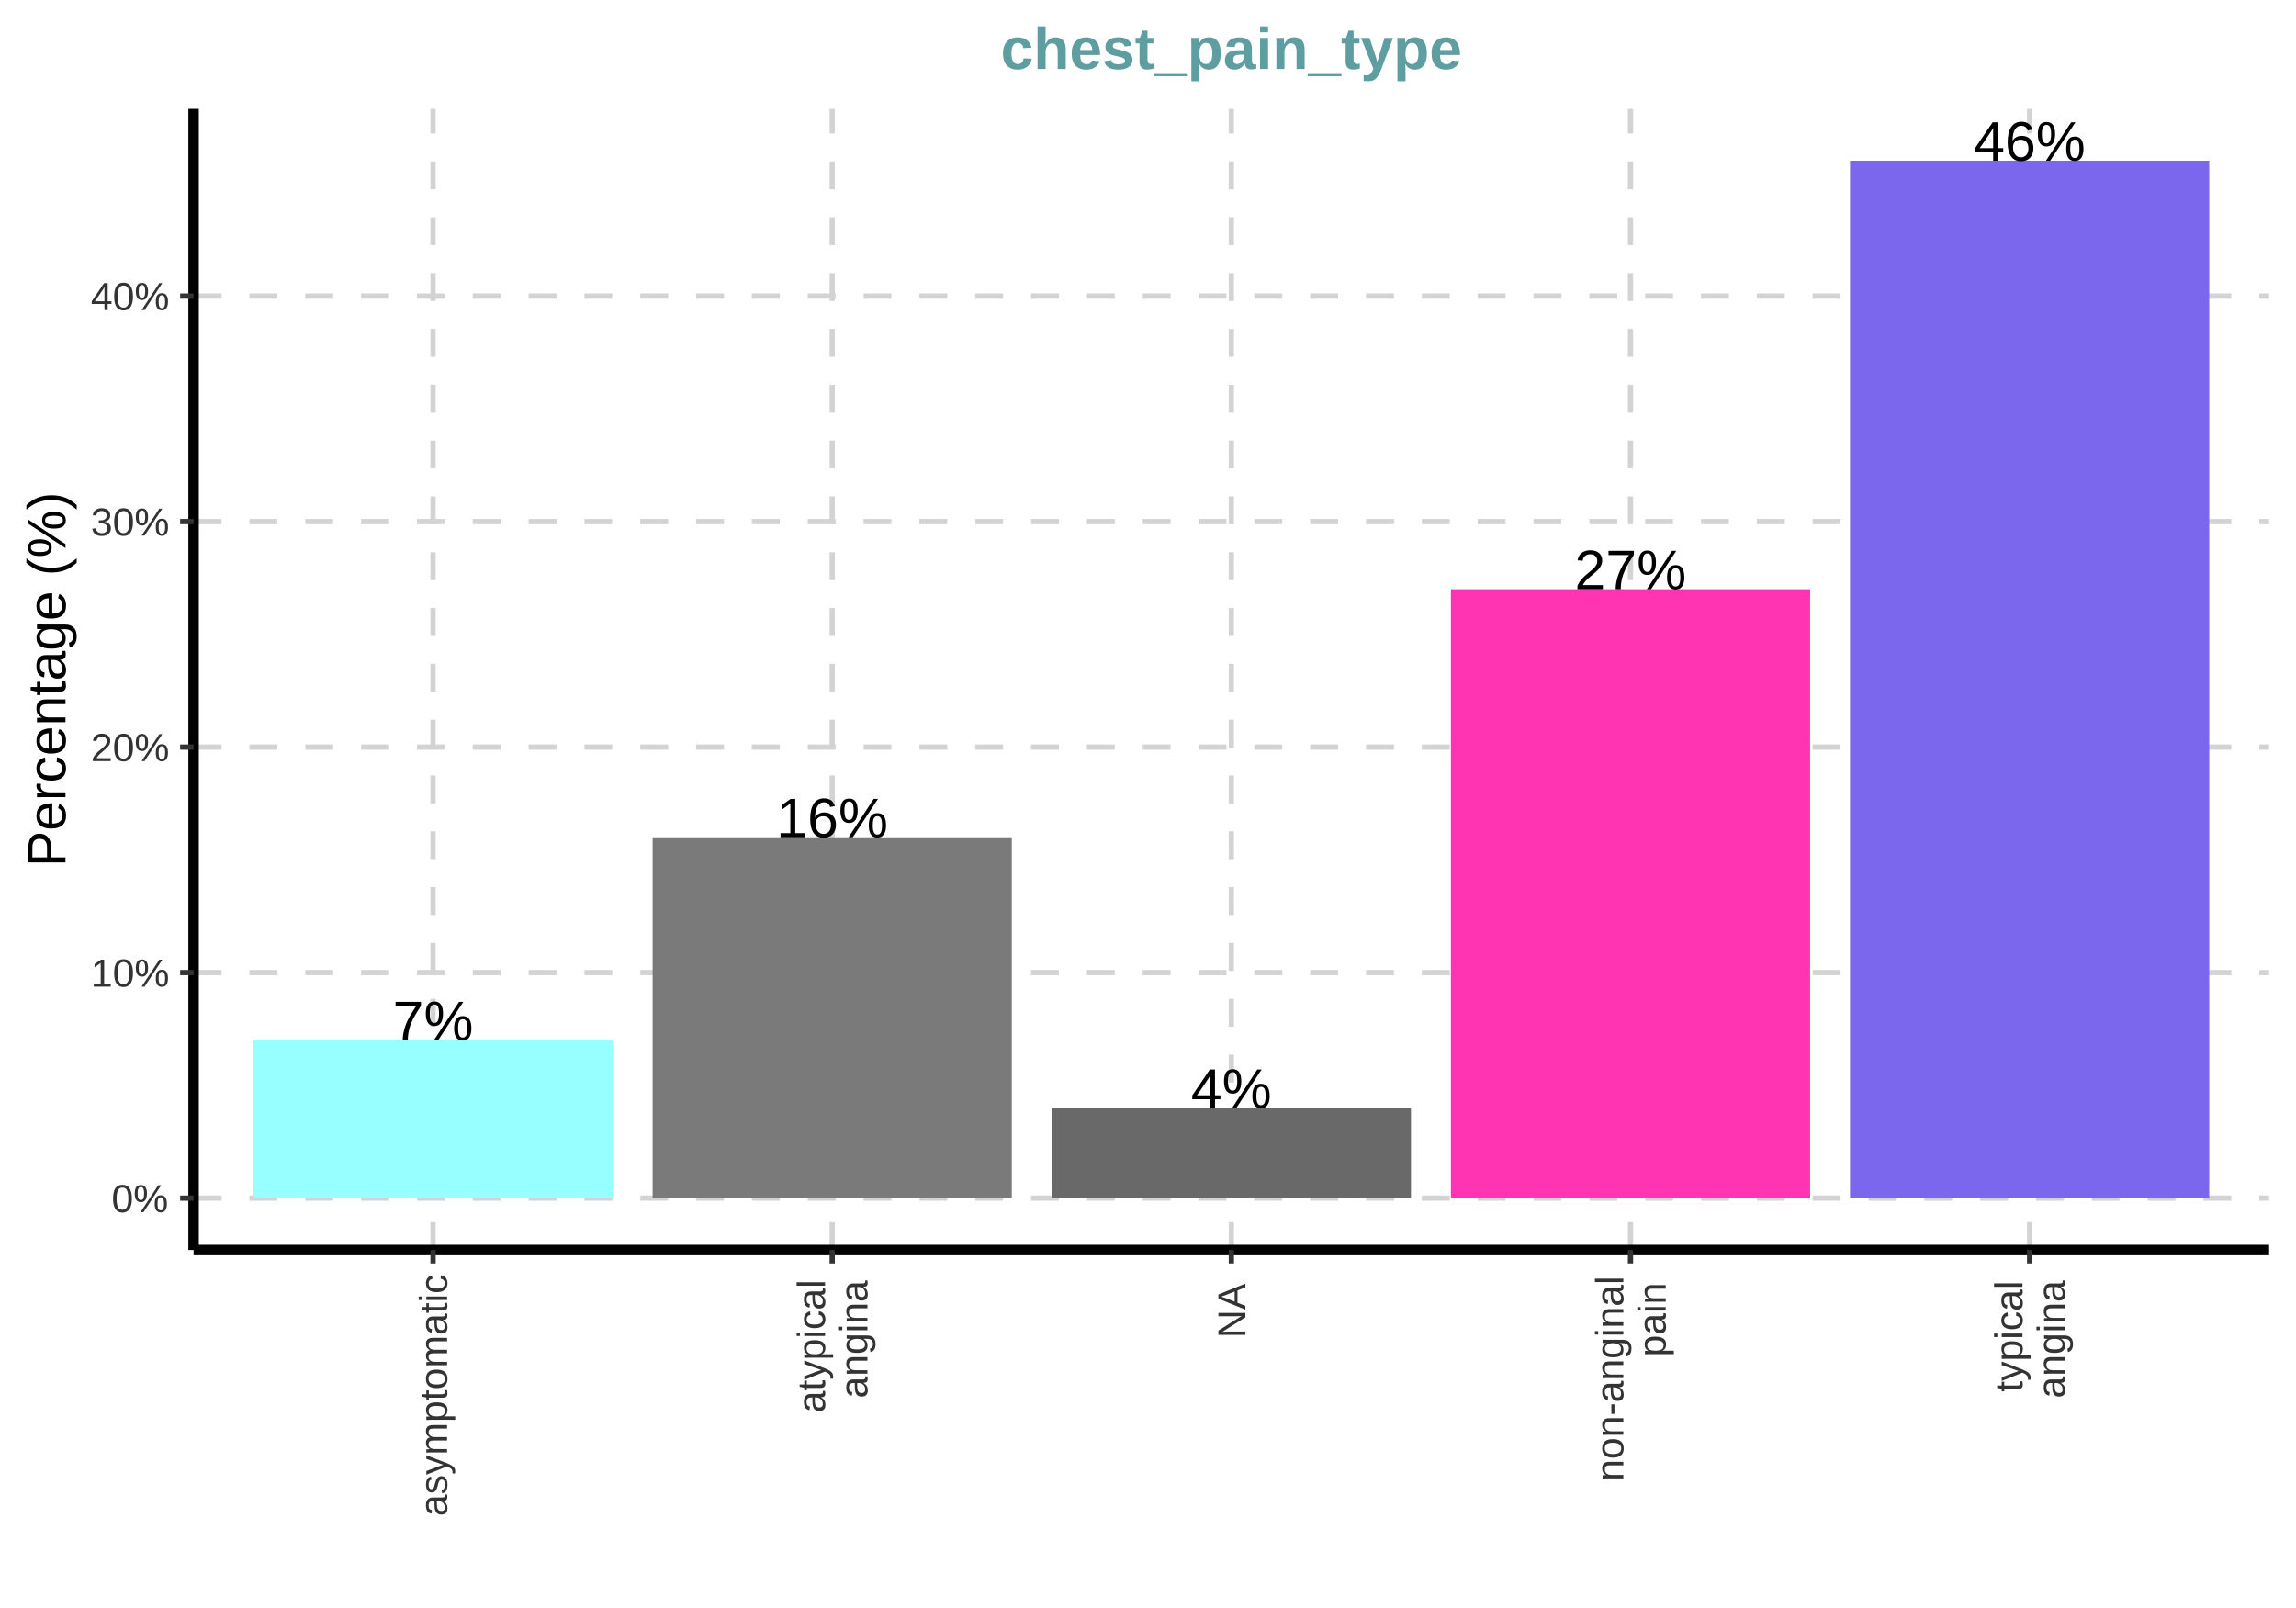
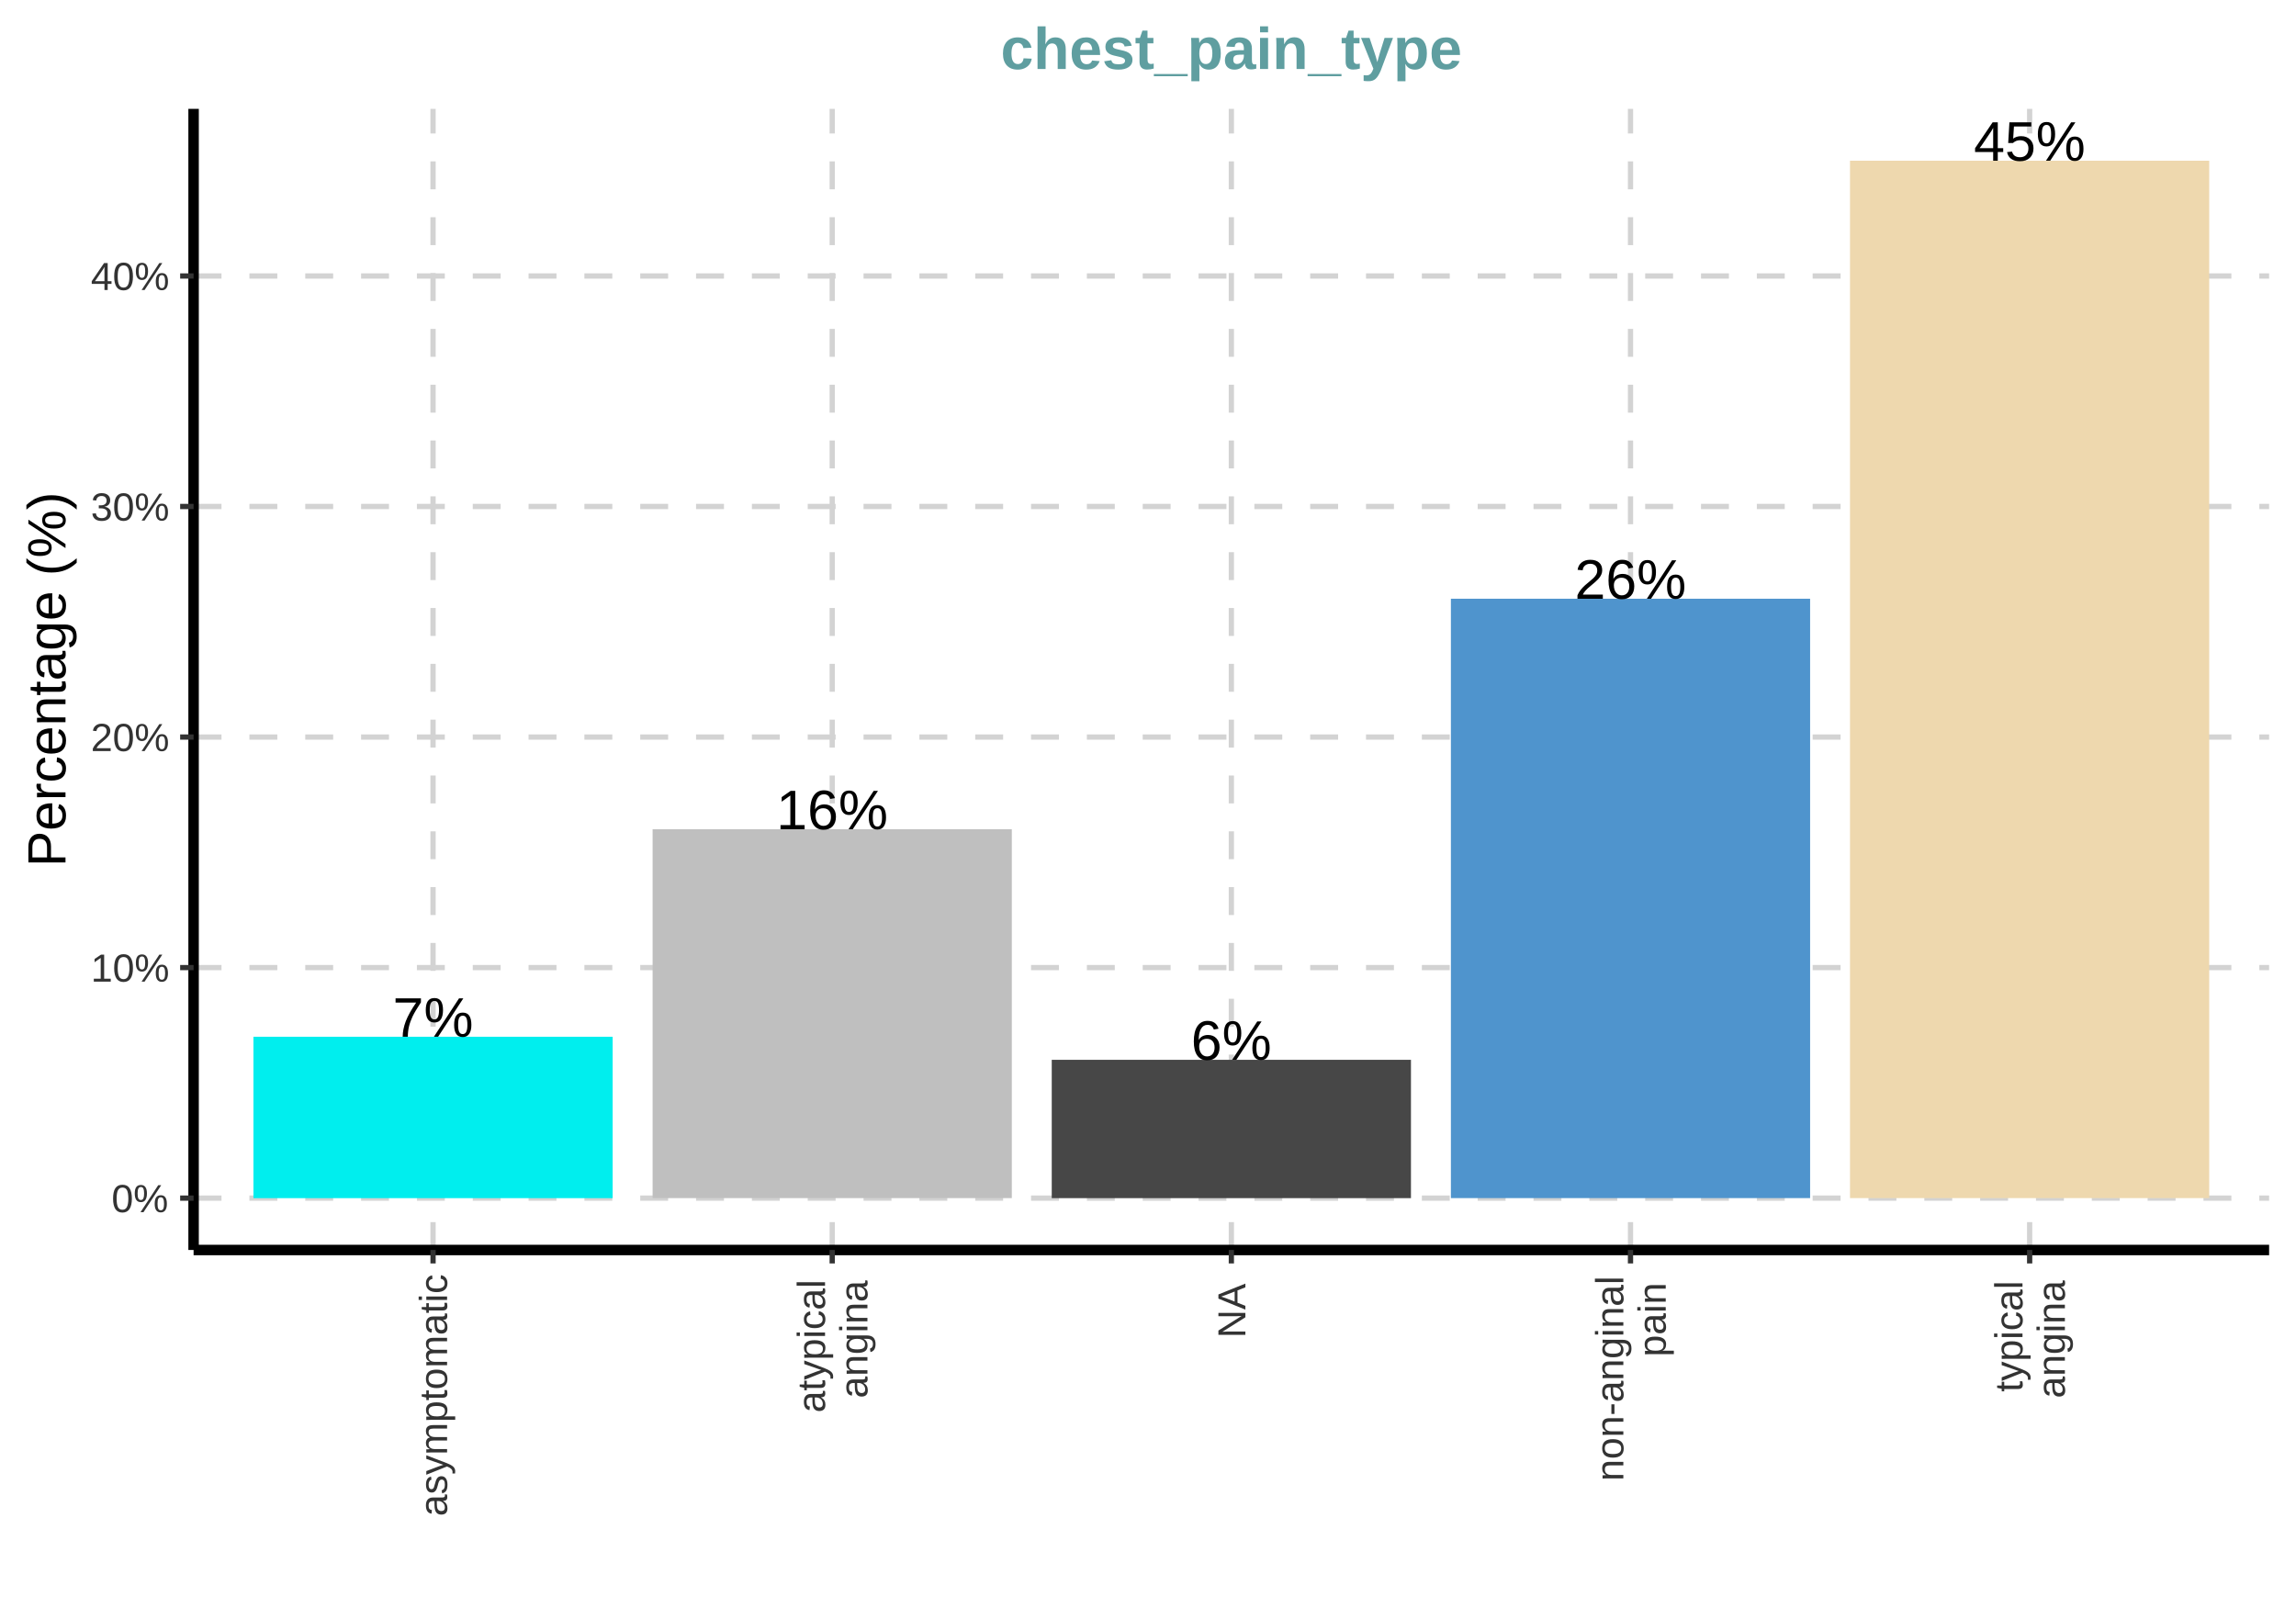
<svg xmlns="http://www.w3.org/2000/svg" viewBox="0 0 468.00 327.60">
  <defs>
    <style type="text/css">
    line, polyline, polygon, path, rect, circle {
      fill: none;
      stroke: #000000;
      stroke-linecap: round;
      stroke-linejoin: round;
      stroke-miterlimit: 10.00;
    }
  </style>
  </defs>
  <rect width="100%" height="100%" style="stroke: none; fill: none;" />
  <rect x="0.00" y="0.00" width="468.00" height="327.60" style="stroke-width: 1.07; stroke: #FFFFFF; fill: #FFFFFF;" />
  <defs>
    <clipPath id="cpMzkuNDZ8NDYyLjUyfDI1NC44MXwyMi4xOQ==">
      <rect x="39.46" y="22.19" width="423.06" height="232.62" />
    </clipPath>
  </defs>
  <polyline points="39.46,244.23 462.52,244.23 " style="stroke-width: 1.07; stroke: #D3D3D3; stroke-dasharray: 5.69,5.69; stroke-linecap: butt;" clip-path="url(#cpMzkuNDZ8NDYyLjUyfDI1NC44MXwyMi4xOQ==)" />
-   <polyline points="39.46,198.26 462.52,198.26 " style="stroke-width: 1.07; stroke: #D3D3D3; stroke-dasharray: 5.69,5.69; stroke-linecap: butt;" clip-path="url(#cpMzkuNDZ8NDYyLjUyfDI1NC44MXwyMi4xOQ==)" />
-   <polyline points="39.46,152.29 462.52,152.29 " style="stroke-width: 1.07; stroke: #D3D3D3; stroke-dasharray: 5.69,5.69; stroke-linecap: butt;" clip-path="url(#cpMzkuNDZ8NDYyLjUyfDI1NC44MXwyMi4xOQ==)" />
-   <polyline points="39.46,106.32 462.52,106.32 " style="stroke-width: 1.07; stroke: #D3D3D3; stroke-dasharray: 5.69,5.69; stroke-linecap: butt;" clip-path="url(#cpMzkuNDZ8NDYyLjUyfDI1NC44MXwyMi4xOQ==)" />
-   <polyline points="39.46,60.35 462.52,60.35 " style="stroke-width: 1.07; stroke: #D3D3D3; stroke-dasharray: 5.69,5.69; stroke-linecap: butt;" clip-path="url(#cpMzkuNDZ8NDYyLjUyfDI1NC44MXwyMi4xOQ==)" />
+   <polyline points="39.46,197.24 462.52,197.24 " style="stroke-width: 1.07; stroke: #D3D3D3; stroke-dasharray: 5.69,5.69; stroke-linecap: butt;" clip-path="url(#cpMzkuNDZ8NDYyLjUyfDI1NC44MXwyMi4xOQ==)" />
+   <polyline points="39.46,150.25 462.52,150.25 " style="stroke-width: 1.07; stroke: #D3D3D3; stroke-dasharray: 5.69,5.69; stroke-linecap: butt;" clip-path="url(#cpMzkuNDZ8NDYyLjUyfDI1NC44MXwyMi4xOQ==)" />
+   <polyline points="39.46,103.25 462.52,103.25 " style="stroke-width: 1.07; stroke: #D3D3D3; stroke-dasharray: 5.69,5.69; stroke-linecap: butt;" clip-path="url(#cpMzkuNDZ8NDYyLjUyfDI1NC44MXwyMi4xOQ==)" />
+   <polyline points="39.46,56.26 462.52,56.26 " style="stroke-width: 1.07; stroke: #D3D3D3; stroke-dasharray: 5.69,5.69; stroke-linecap: butt;" clip-path="url(#cpMzkuNDZ8NDYyLjUyfDI1NC44MXwyMi4xOQ==)" />
  <polyline points="88.27,254.81 88.27,22.19 " style="stroke-width: 1.07; stroke: #D3D3D3; stroke-dasharray: 5.69,5.69; stroke-linecap: butt;" clip-path="url(#cpMzkuNDZ8NDYyLjUyfDI1NC44MXwyMi4xOQ==)" />
  <polyline points="169.63,254.81 169.63,22.19 " style="stroke-width: 1.07; stroke: #D3D3D3; stroke-dasharray: 5.69,5.69; stroke-linecap: butt;" clip-path="url(#cpMzkuNDZ8NDYyLjUyfDI1NC44MXwyMi4xOQ==)" />
  <polyline points="250.99,254.81 250.99,22.19 " style="stroke-width: 1.07; stroke: #D3D3D3; stroke-dasharray: 5.69,5.69; stroke-linecap: butt;" clip-path="url(#cpMzkuNDZ8NDYyLjUyfDI1NC44MXwyMi4xOQ==)" />
  <polyline points="332.35,254.81 332.35,22.19 " style="stroke-width: 1.07; stroke: #D3D3D3; stroke-dasharray: 5.69,5.69; stroke-linecap: butt;" clip-path="url(#cpMzkuNDZ8NDYyLjUyfDI1NC44MXwyMi4xOQ==)" />
  <polyline points="413.71,254.81 413.71,22.19 " style="stroke-width: 1.07; stroke: #D3D3D3; stroke-dasharray: 5.69,5.69; stroke-linecap: butt;" clip-path="url(#cpMzkuNDZ8NDYyLjUyfDI1NC44MXwyMi4xOQ==)" />
-   <rect x="51.66" y="212.05" width="73.22" height="32.18" style="stroke-width: 1.07; stroke: none; stroke-linecap: square; stroke-linejoin: miter; fill: #97FFFF;" clip-path="url(#cpMzkuNDZ8NDYyLjUyfDI1NC44MXwyMi4xOQ==)" />
-   <rect x="133.02" y="170.68" width="73.22" height="73.56" style="stroke-width: 1.07; stroke: none; stroke-linecap: square; stroke-linejoin: miter; fill: #7A7A7A;" clip-path="url(#cpMzkuNDZ8NDYyLjUyfDI1NC44MXwyMi4xOQ==)" />
-   <rect x="214.38" y="225.85" width="73.22" height="18.39" style="stroke-width: 1.07; stroke: none; stroke-linecap: square; stroke-linejoin: miter; fill: #696969;" clip-path="url(#cpMzkuNDZ8NDYyLjUyfDI1NC44MXwyMi4xOQ==)" />
-   <rect x="295.74" y="120.11" width="73.22" height="124.12" style="stroke-width: 1.07; stroke: none; stroke-linecap: square; stroke-linejoin: miter; fill: #FF34B3;" clip-path="url(#cpMzkuNDZ8NDYyLjUyfDI1NC44MXwyMi4xOQ==)" />
-   <rect x="377.09" y="32.76" width="73.22" height="211.47" style="stroke-width: 1.07; stroke: none; stroke-linecap: square; stroke-linejoin: miter; fill: #7A67EE;" clip-path="url(#cpMzkuNDZ8NDYyLjUyfDI1NC44MXwyMi4xOQ==)" />
+   <rect x="51.66" y="211.34" width="73.22" height="32.90" style="stroke-width: 1.07; stroke: none; stroke-linecap: square; stroke-linejoin: miter; fill: #00EEEE;" clip-path="url(#cpMzkuNDZ8NDYyLjUyfDI1NC44MXwyMi4xOQ==)" />
+   <rect x="133.02" y="169.04" width="73.22" height="75.19" style="stroke-width: 1.07; stroke: none; stroke-linecap: square; stroke-linejoin: miter; fill: #BFBFBF;" clip-path="url(#cpMzkuNDZ8NDYyLjUyfDI1NC44MXwyMi4xOQ==)" />
+   <rect x="214.38" y="216.04" width="73.22" height="28.20" style="stroke-width: 1.07; stroke: none; stroke-linecap: square; stroke-linejoin: miter; fill: #474747;" clip-path="url(#cpMzkuNDZ8NDYyLjUyfDI1NC44MXwyMi4xOQ==)" />
+   <rect x="295.74" y="122.05" width="73.22" height="122.18" style="stroke-width: 1.07; stroke: none; stroke-linecap: square; stroke-linejoin: miter; fill: #4F94CD;" clip-path="url(#cpMzkuNDZ8NDYyLjUyfDI1NC44MXwyMi4xOQ==)" />
+   <rect x="377.09" y="32.76" width="73.22" height="211.47" style="stroke-width: 1.07; stroke: none; stroke-linecap: square; stroke-linejoin: miter; fill: #EED8AE;" clip-path="url(#cpMzkuNDZ8NDYyLjUyfDI1NC44MXwyMi4xOQ==)" />
  <g clip-path="url(#cpMzkuNDZ8NDYyLjUyfDI1NC44MXwyMi4xOQ==)">
-     <text x="80.05" y="212.05" style="font-size: 11.38px; font-family: Arial;" textLength="16.45px" lengthAdjust="spacingAndGlyphs">7%</text>
+     <text x="80.05" y="211.34" style="font-size: 11.38px; font-family: Arial;" textLength="16.45px" lengthAdjust="spacingAndGlyphs">7%</text>
  </g>
  <g clip-path="url(#cpMzkuNDZ8NDYyLjUyfDI1NC44MXwyMi4xOQ==)">
-     <text x="158.24" y="170.68" style="font-size: 11.38px; font-family: Arial;" textLength="22.78px" lengthAdjust="spacingAndGlyphs">16%</text>
+     <text x="158.24" y="169.04" style="font-size: 11.38px; font-family: Arial;" textLength="22.78px" lengthAdjust="spacingAndGlyphs">16%</text>
  </g>
  <g clip-path="url(#cpMzkuNDZ8NDYyLjUyfDI1NC44MXwyMi4xOQ==)">
-     <text x="242.76" y="225.85" style="font-size: 11.38px; font-family: Arial;" textLength="16.45px" lengthAdjust="spacingAndGlyphs">4%</text>
+     <text x="242.76" y="216.04" style="font-size: 11.38px; font-family: Arial;" textLength="16.45px" lengthAdjust="spacingAndGlyphs">6%</text>
  </g>
  <g clip-path="url(#cpMzkuNDZ8NDYyLjUyfDI1NC44MXwyMi4xOQ==)">
-     <text x="320.96" y="120.11" style="font-size: 11.38px; font-family: Arial;" textLength="22.78px" lengthAdjust="spacingAndGlyphs">27%</text>
+     <text x="320.96" y="122.05" style="font-size: 11.38px; font-family: Arial;" textLength="22.78px" lengthAdjust="spacingAndGlyphs">26%</text>
  </g>
  <g clip-path="url(#cpMzkuNDZ8NDYyLjUyfDI1NC44MXwyMi4xOQ==)">
-     <text x="402.32" y="32.76" style="font-size: 11.38px; font-family: Arial;" textLength="22.78px" lengthAdjust="spacingAndGlyphs">46%</text>
+     <text x="402.32" y="32.76" style="font-size: 11.38px; font-family: Arial;" textLength="22.78px" lengthAdjust="spacingAndGlyphs">45%</text>
  </g>
  <defs>
    <clipPath id="cpMC4wMHw0NjguMDB8MzI3LjYwfDAuMDA=">
      <rect x="0.00" y="0.00" width="468.00" height="327.60" />
    </clipPath>
  </defs>
  <polyline points="39.46,254.81 39.46,22.19 " style="stroke-width: 2.13; stroke-linecap: butt;" clip-path="url(#cpMC4wMHw0NjguMDB8MzI3LjYwfDAuMDA=)" />
  <g clip-path="url(#cpMC4wMHw0NjguMDB8MzI3LjYwfDAuMDA=)">
    <text x="22.74" y="247.10" style="font-size: 8.00px; fill: #333333; font-family: Arial;" textLength="11.56px" lengthAdjust="spacingAndGlyphs">0%</text>
  </g>
  <g clip-path="url(#cpMC4wMHw0NjguMDB8MzI3LjYwfDAuMDA=)">
-     <text x="18.51" y="201.13" style="font-size: 8.00px; fill: #333333; font-family: Arial;" textLength="16.01px" lengthAdjust="spacingAndGlyphs">10%</text>
+     <text x="18.51" y="200.10" style="font-size: 8.00px; fill: #333333; font-family: Arial;" textLength="16.01px" lengthAdjust="spacingAndGlyphs">10%</text>
  </g>
  <g clip-path="url(#cpMC4wMHw0NjguMDB8MzI3LjYwfDAuMDA=)">
-     <text x="18.51" y="155.15" style="font-size: 8.00px; fill: #333333; font-family: Arial;" textLength="16.01px" lengthAdjust="spacingAndGlyphs">20%</text>
+     <text x="18.51" y="153.11" style="font-size: 8.00px; fill: #333333; font-family: Arial;" textLength="16.01px" lengthAdjust="spacingAndGlyphs">20%</text>
  </g>
  <g clip-path="url(#cpMC4wMHw0NjguMDB8MzI3LjYwfDAuMDA=)">
-     <text x="18.51" y="109.18" style="font-size: 8.00px; fill: #333333; font-family: Arial;" textLength="16.01px" lengthAdjust="spacingAndGlyphs">30%</text>
+     <text x="18.51" y="106.12" style="font-size: 8.00px; fill: #333333; font-family: Arial;" textLength="16.01px" lengthAdjust="spacingAndGlyphs">30%</text>
  </g>
  <g clip-path="url(#cpMC4wMHw0NjguMDB8MzI3LjYwfDAuMDA=)">
-     <text x="18.51" y="63.21" style="font-size: 8.00px; fill: #333333; font-family: Arial;" textLength="16.01px" lengthAdjust="spacingAndGlyphs">40%</text>
+     <text x="18.51" y="59.12" style="font-size: 8.00px; fill: #333333; font-family: Arial;" textLength="16.01px" lengthAdjust="spacingAndGlyphs">40%</text>
  </g>
  <polyline points="36.72,244.23 39.46,244.23 " style="stroke-width: 1.07; stroke: #333333; stroke-linecap: butt;" clip-path="url(#cpMC4wMHw0NjguMDB8MzI3LjYwfDAuMDA=)" />
-   <polyline points="36.72,198.26 39.46,198.26 " style="stroke-width: 1.07; stroke: #333333; stroke-linecap: butt;" clip-path="url(#cpMC4wMHw0NjguMDB8MzI3LjYwfDAuMDA=)" />
-   <polyline points="36.72,152.29 39.46,152.29 " style="stroke-width: 1.07; stroke: #333333; stroke-linecap: butt;" clip-path="url(#cpMC4wMHw0NjguMDB8MzI3LjYwfDAuMDA=)" />
-   <polyline points="36.72,106.32 39.46,106.32 " style="stroke-width: 1.07; stroke: #333333; stroke-linecap: butt;" clip-path="url(#cpMC4wMHw0NjguMDB8MzI3LjYwfDAuMDA=)" />
-   <polyline points="36.72,60.35 39.46,60.35 " style="stroke-width: 1.07; stroke: #333333; stroke-linecap: butt;" clip-path="url(#cpMC4wMHw0NjguMDB8MzI3LjYwfDAuMDA=)" />
+   <polyline points="36.72,197.24 39.46,197.24 " style="stroke-width: 1.07; stroke: #333333; stroke-linecap: butt;" clip-path="url(#cpMC4wMHw0NjguMDB8MzI3LjYwfDAuMDA=)" />
+   <polyline points="36.72,150.25 39.46,150.25 " style="stroke-width: 1.07; stroke: #333333; stroke-linecap: butt;" clip-path="url(#cpMC4wMHw0NjguMDB8MzI3LjYwfDAuMDA=)" />
+   <polyline points="36.72,103.25 39.46,103.25 " style="stroke-width: 1.07; stroke: #333333; stroke-linecap: butt;" clip-path="url(#cpMC4wMHw0NjguMDB8MzI3LjYwfDAuMDA=)" />
+   <polyline points="36.72,56.26 39.46,56.26 " style="stroke-width: 1.07; stroke: #333333; stroke-linecap: butt;" clip-path="url(#cpMC4wMHw0NjguMDB8MzI3LjYwfDAuMDA=)" />
  <polyline points="39.46,254.81 462.52,254.81 " style="stroke-width: 2.13; stroke-linecap: butt;" clip-path="url(#cpMC4wMHw0NjguMDB8MzI3LjYwfDAuMDA=)" />
  <polyline points="88.27,257.55 88.27,254.81 " style="stroke-width: 1.07; stroke: #333333; stroke-linecap: butt;" clip-path="url(#cpMC4wMHw0NjguMDB8MzI3LjYwfDAuMDA=)" />
  <polyline points="169.63,257.55 169.63,254.81 " style="stroke-width: 1.07; stroke: #333333; stroke-linecap: butt;" clip-path="url(#cpMC4wMHw0NjguMDB8MzI3LjYwfDAuMDA=)" />
  <polyline points="250.99,257.55 250.99,254.81 " style="stroke-width: 1.07; stroke: #333333; stroke-linecap: butt;" clip-path="url(#cpMC4wMHw0NjguMDB8MzI3LjYwfDAuMDA=)" />
  <polyline points="332.35,257.55 332.35,254.81 " style="stroke-width: 1.07; stroke: #333333; stroke-linecap: butt;" clip-path="url(#cpMC4wMHw0NjguMDB8MzI3LjYwfDAuMDA=)" />
  <polyline points="413.71,257.55 413.71,254.81 " style="stroke-width: 1.07; stroke: #333333; stroke-linecap: butt;" clip-path="url(#cpMC4wMHw0NjguMDB8MzI3LjYwfDAuMDA=)" />
  <g clip-path="url(#cpMC4wMHw0NjguMDB8MzI3LjYwfDAuMDA=)">
    <text transform="translate(91.13,309.09) rotate(-90)" style="font-size: 8.00px; fill: #333333; font-family: Arial;" textLength="49.35px" lengthAdjust="spacingAndGlyphs">asymptomatic</text>
  </g>
  <g clip-path="url(#cpMC4wMHw0NjguMDB8MzI3LjYwfDAuMDA=)">
    <text transform="translate(168.17,287.98) rotate(-90)" style="font-size: 8.00px; fill: #333333; font-family: Arial;" textLength="27.12px" lengthAdjust="spacingAndGlyphs">atypical</text>
  </g>
  <g clip-path="url(#cpMC4wMHw0NjguMDB8MzI3LjYwfDAuMDA=)">
    <text transform="translate(176.81,285.03) rotate(-90)" style="font-size: 8.00px; fill: #333333; font-family: Arial;" textLength="24.02px" lengthAdjust="spacingAndGlyphs">angina</text>
  </g>
  <g clip-path="url(#cpMC4wMHw0NjguMDB8MzI3LjYwfDAuMDA=)">
    <text transform="translate(253.85,272.76) rotate(-90)" style="font-size: 8.00px; fill: #333333; font-family: Arial;" textLength="11.11px" lengthAdjust="spacingAndGlyphs">NA</text>
  </g>
  <g clip-path="url(#cpMC4wMHw0NjguMDB8MzI3LjYwfDAuMDA=)">
    <text transform="translate(330.89,301.93) rotate(-90)" style="font-size: 8.00px; fill: #333333; font-family: Arial;" textLength="41.81px" lengthAdjust="spacingAndGlyphs">non-anginal</text>
  </g>
  <g clip-path="url(#cpMC4wMHw0NjguMDB8MzI3LjYwfDAuMDA=)">
    <text transform="translate(339.53,276.58) rotate(-90)" style="font-size: 8.00px; fill: #333333; font-family: Arial;" textLength="15.12px" lengthAdjust="spacingAndGlyphs">pain</text>
  </g>
  <g clip-path="url(#cpMC4wMHw0NjguMDB8MzI3LjYwfDAuMDA=)">
    <text transform="translate(412.25,283.75) rotate(-90)" style="font-size: 8.00px; fill: #333333; font-family: Arial;" textLength="22.68px" lengthAdjust="spacingAndGlyphs">typical</text>
  </g>
  <g clip-path="url(#cpMC4wMHw0NjguMDB8MzI3LjYwfDAuMDA=)">
    <text transform="translate(420.89,285.03) rotate(-90)" style="font-size: 8.00px; fill: #333333; font-family: Arial;" textLength="24.02px" lengthAdjust="spacingAndGlyphs">angina</text>
  </g>
  <g clip-path="url(#cpMC4wMHw0NjguMDB8MzI3LjYwfDAuMDA=)">
    <text transform="translate(13.35,176.71) rotate(-90)" style="font-size: 11.00px; font-family: Arial;" textLength="76.43px" lengthAdjust="spacingAndGlyphs">Percentage (%)</text>
  </g>
  <g clip-path="url(#cpMC4wMHw0NjguMDB8MzI3LjYwfDAuMDA=)">
    <text x="203.97" y="14.07" style="font-size: 12.00px; font-weight: bold; fill: #5F9EA0; font-family: Arial;" textLength="94.04px" lengthAdjust="spacingAndGlyphs">chest_pain_type</text>
  </g>
</svg>
